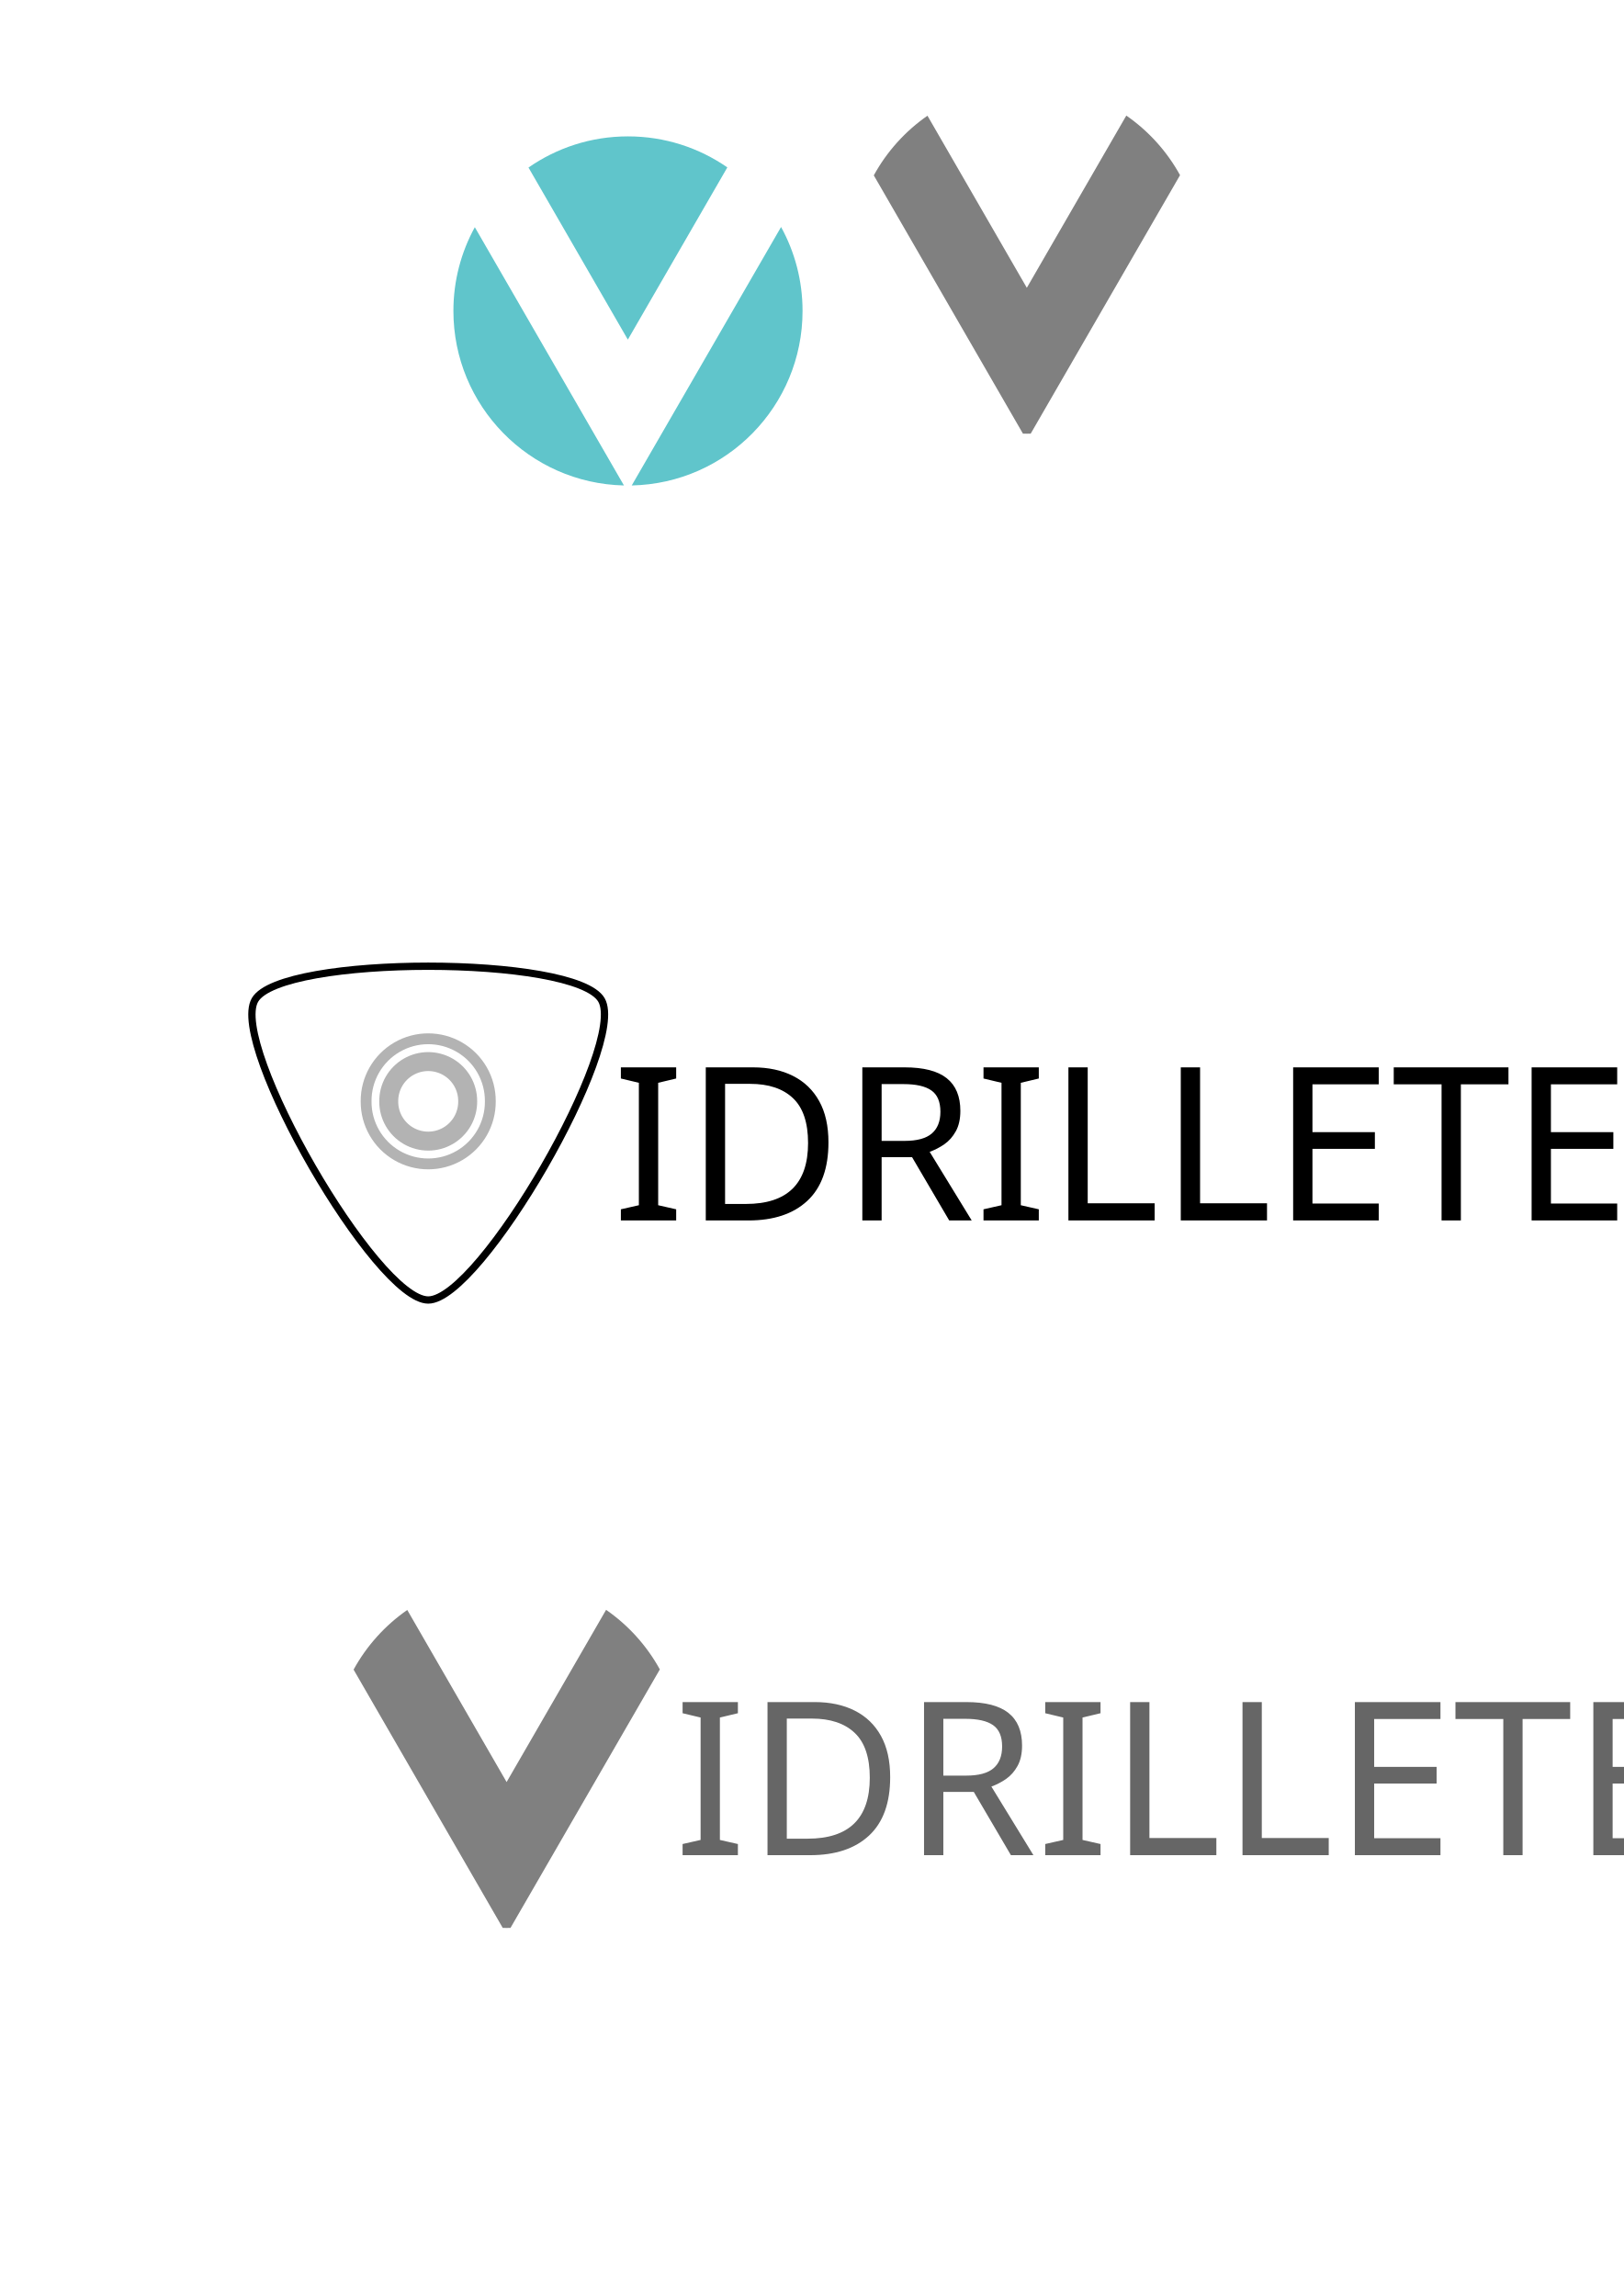
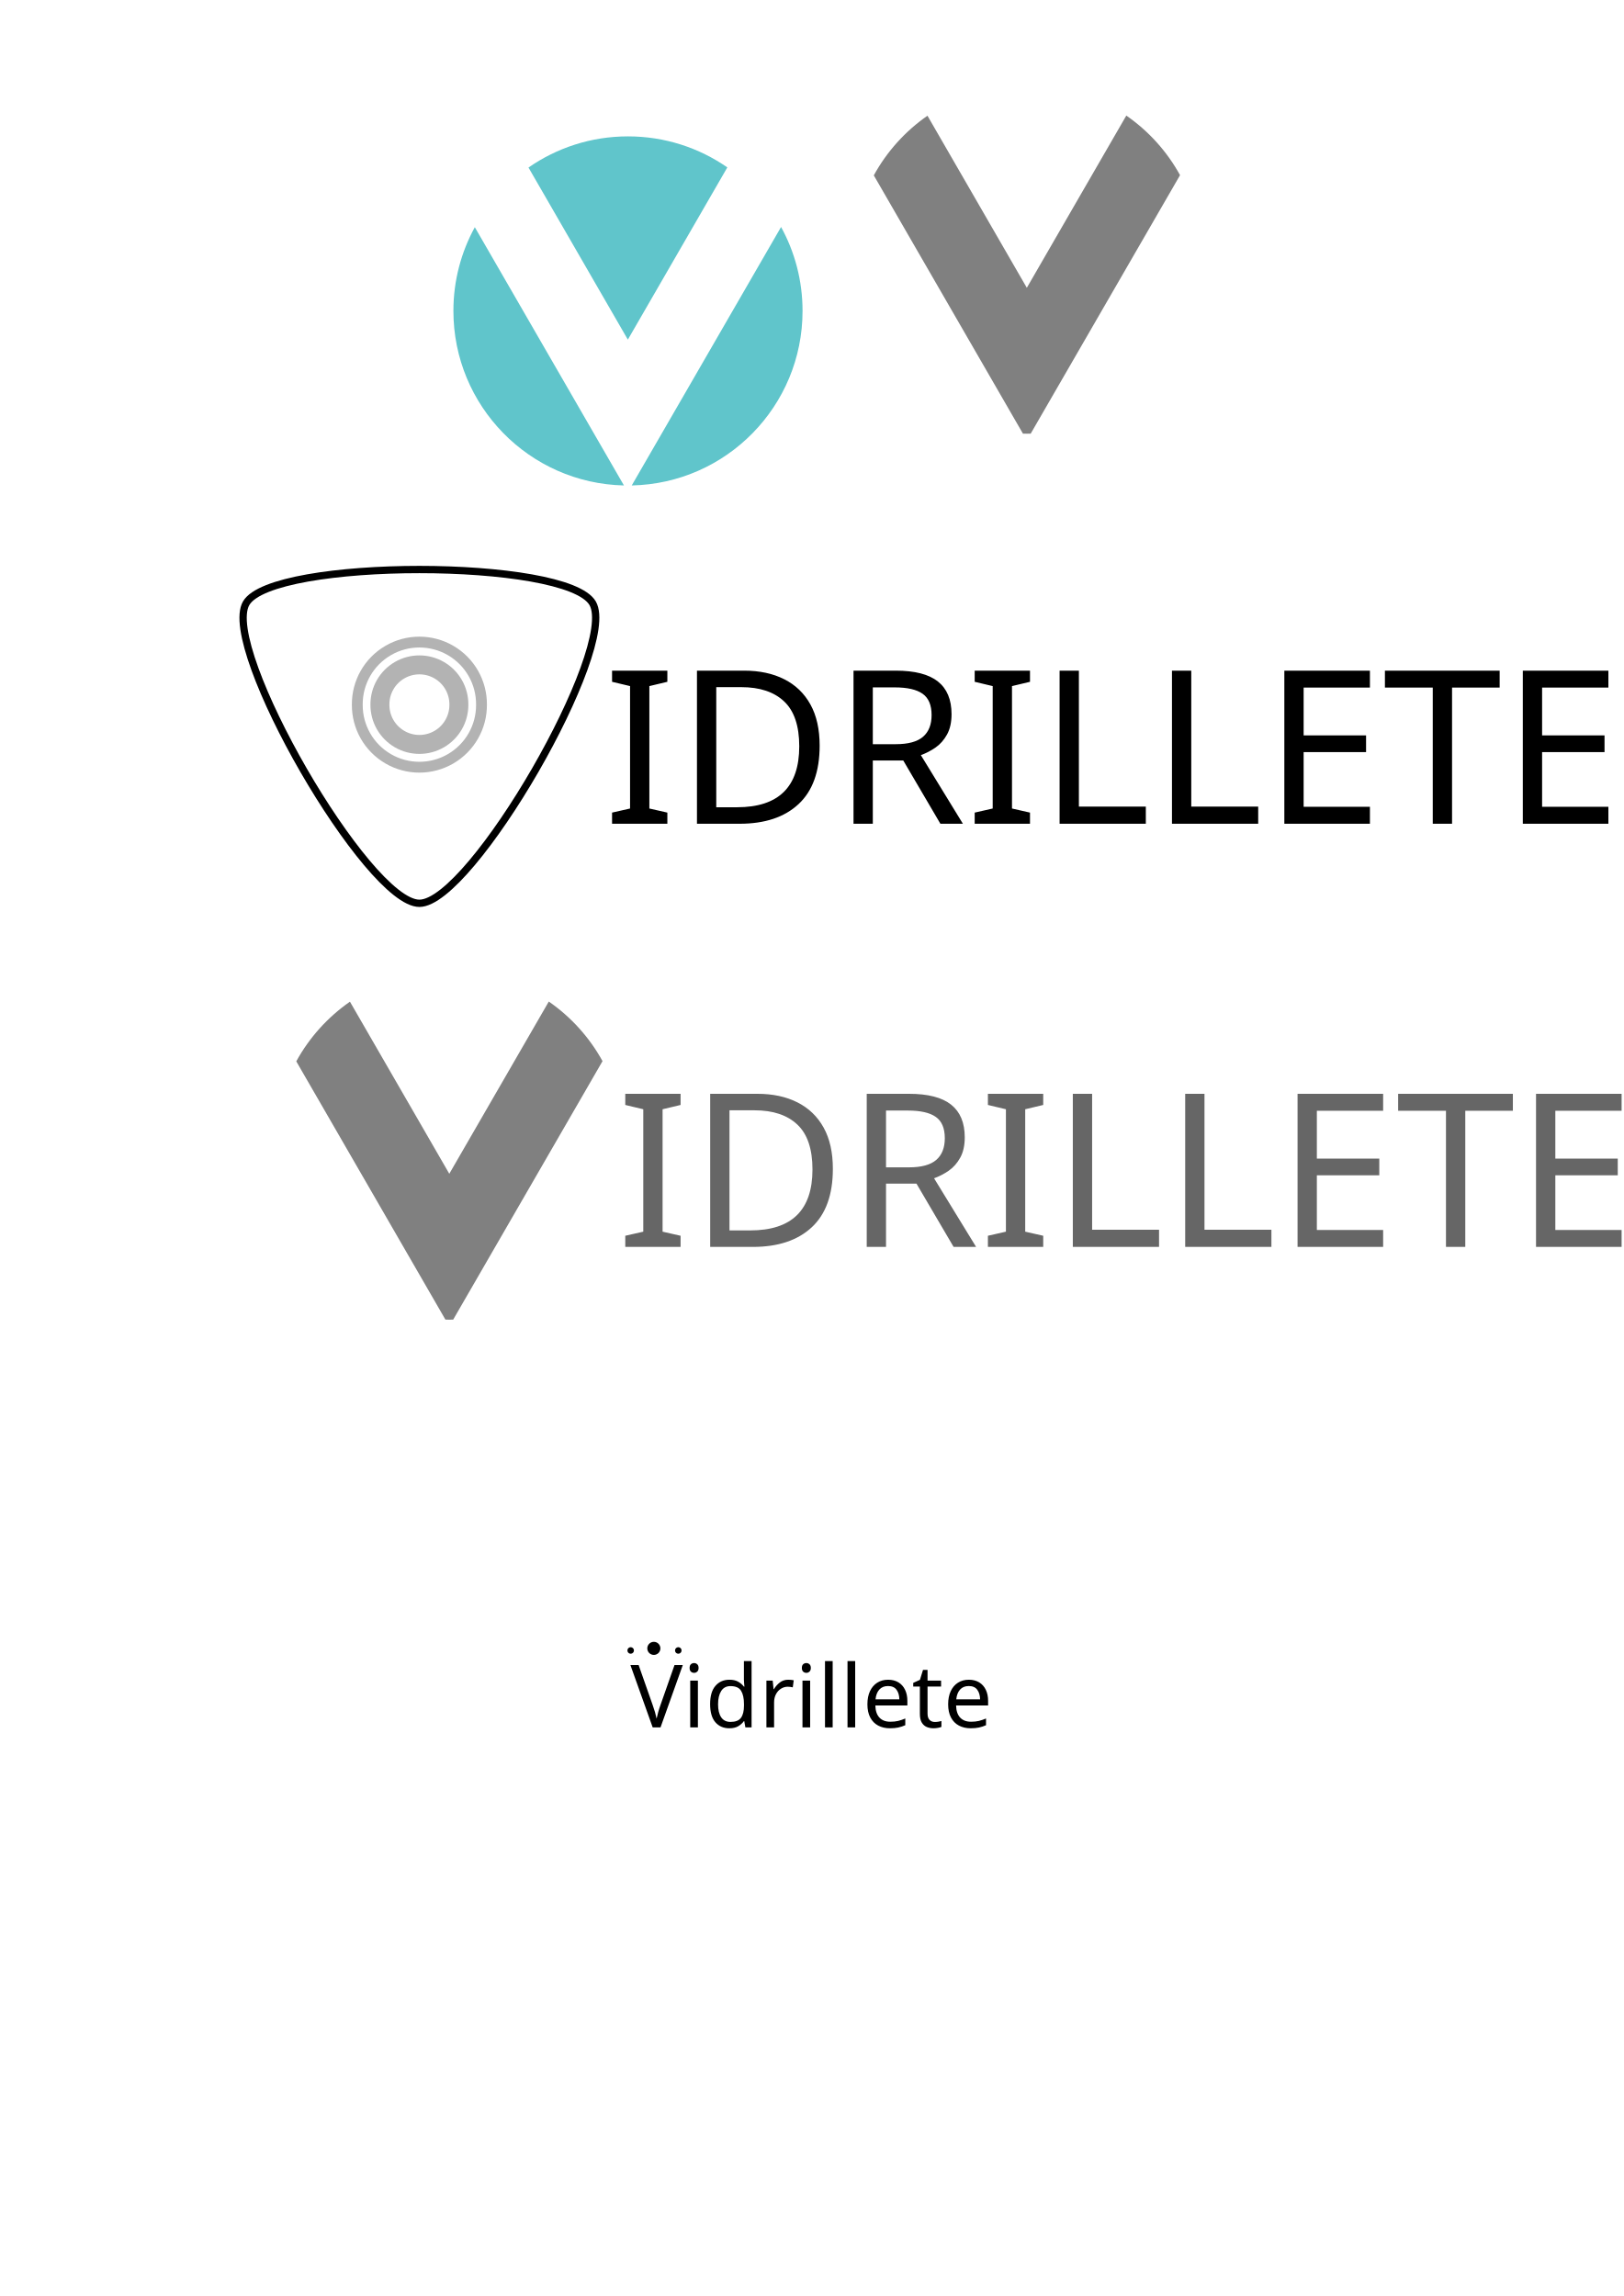
<svg xmlns="http://www.w3.org/2000/svg" width="744.094" height="1052.362" id="svg2" version="1.1">
  <defs id="defs4" />
  <g id="layer1">
-     <path d="m 154.553,738.369 c -20.251,0 -77.628,-99.381 -67.503,-116.918 10.125,-17.538 124.88,-17.538 135.006,-10e-6 10.125,17.538 -47.252,116.918 -67.503,116.918 z" id="path3894" style="fill:none;stroke:#000000;stroke-width:2.845;stroke-miterlimit:4;stroke-opacity:1;stroke-dasharray:none" transform="matrix(1.176187,0,0,1.176187,14.45403,-272.6089)" />
+     <path d="m 154.553,738.369 c -20.251,0 -77.628,-99.381 -67.503,-116.918 10.125,-17.538 124.88,-17.538 135.006,-10e-6 10.125,17.538 -47.252,116.918 -67.503,116.918 z" id="path3894" style="fill:none;stroke:#000000;stroke-width:2.845;stroke-miterlimit:4;stroke-opacity:1;stroke-dasharray:none" transform="matrix(1.176187,0,0,1.176187,10.41343,-454.4364)" />
    <path style="fill:#808080;fill-opacity:1;stroke:none" d="M 516.154,52.974 470.56,131.911 425.029,53.036 c -10.165,7.067 -18.615,16.434 -24.594,27.344 L 468.779,198.755 c 0.614,0.014 1.227,0.031 1.844,0.031 0.575,0 1.146,-0.019 1.719,-0.031 l 68.438,-118.469 c -5.993,-10.904 -14.448,-20.257 -24.625,-27.312 z" id="path3013" />
    <g id="g3826" transform="translate(462.069,-768.4266)" style="fill:#60c5cb;fill-opacity:1;stroke:none">
      <path id="path3013-5" d="m -174.286,830.934 c -16.956,0 -32.653,5.284 -45.594,14.281 l 45.531,78.875 45.594,-78.938 c -12.924,-8.961 -28.613,-14.219 -45.531,-14.219 z m 70.156,41.531 -68.438,118.469 c 43.394,-0.916 78.281,-36.386 78.281,-80 0,-13.95 -3.568,-27.05 -9.844,-38.469 z m -140.344,0.094 c -6.247,11.398 -9.812,24.46 -9.812,38.375 0,43.572 34.82,79.019 78.156,80 l -68.344,-118.375 z" style="fill:#60c5cb;fill-opacity:1;stroke:none" />
    </g>
-     <path transform="matrix(1.053495,0,0,1.053495,-43.20521,-98.36998)" d="m 244.457,572.54 a 17.173,17.173 0 1 1 -34.345,0 17.173,17.173 0 1 1 34.345,0 z" id="path3931" style="fill:none;stroke:#b3b3b3;stroke-width:8.247;stroke-miterlimit:4;stroke-dasharray:none" />
-     <path transform="matrix(1.657339,0,0,1.657339,-180.4497,-444.0951)" d="m 244.457,572.54 a 17.173,17.173 0 1 1 -34.345,0 17.173,17.173 0 1 1 34.345,0 z" id="path3935" style="fill:none;stroke:#b3b3b3;stroke-width:2.996;stroke-miterlimit:4;stroke-dasharray:none" />
-     <text xml:space="preserve" style="font-size:98.275px;font-style:normal;font-weight:normal;line-height:125%;letter-spacing:0px;word-spacing:0px;fill:#000000;fill-opacity:1;stroke:none;font-family:Sans" x="280.59" y="559.392" id="text3939">
-       <tspan id="tspan3941" x="280.59" y="559.392" style="font-style:normal;font-variant:normal;font-weight:normal;font-stretch:normal;font-family:Sawasdee;-inkscape-font-specification:Sawasdee">IDRILLETE</tspan>
+     <path transform="matrix(1.053495,0,0,1.053495,-47.24582,-280.1974)" d="m 244.457,572.54 a 17.173,17.173 0 1 1 -34.345,0 17.173,17.173 0 1 1 34.345,0 z" id="path3931" style="fill:none;stroke:#b3b3b3;stroke-width:8.247;stroke-miterlimit:4;stroke-dasharray:none" />
+     <path transform="matrix(1.657339,0,0,1.657339,-184.4903,-625.9226)" d="m 244.457,572.54 a 17.173,17.173 0 1 1 -34.345,0 17.173,17.173 0 1 1 34.345,0 z" id="path3935" style="fill:none;stroke:#b3b3b3;stroke-width:2.996;stroke-miterlimit:4;stroke-dasharray:none" />
+     <text xml:space="preserve" style="font-size:98.275px;font-style:normal;font-weight:normal;line-height:125%;letter-spacing:0px;word-spacing:0px;fill:#000000;fill-opacity:1;stroke:none;font-family:Sans" x="276.549" y="377.565" id="text3939">
+       <tspan id="tspan3941" x="276.549" y="377.565" style="font-style:normal;font-variant:normal;font-weight:normal;font-stretch:normal;font-family:Sawasdee;-inkscape-font-specification:Sawasdee">IDRILLETE</tspan>
    </text>
-     <path id="path3943" d="m 277.758,737.857 -45.594,78.938 -45.531,-78.875 c -10.165,7.067 -18.615,16.434 -24.594,27.344 l 68.344,118.375 c 0.614,0.014 1.227,0.031 1.844,0.031 0.575,0 1.146,-0.019 1.719,-0.031 l 68.438,-118.469 c -5.993,-10.904 -14.448,-20.257 -24.625,-27.312 z" style="fill:#808080;fill-opacity:1;stroke:none" />
-     <text id="text3945" y="850.316" x="308.874" style="font-size:98.275px;font-style:normal;font-weight:normal;line-height:125%;letter-spacing:0px;word-spacing:0px;fill:#666666;fill-opacity:1;stroke:none;font-family:Sawasdee;stroke-width:0.7;stroke-miterlimit:4;stroke-dasharray:none;-inkscape-font-specification:Sawasdee;font-stretch:normal;font-variant:normal" xml:space="preserve">
-       <tspan style="font-style:normal;font-variant:normal;font-weight:normal;font-stretch:normal;font-family:Sawasdee;-inkscape-font-specification:Sawasdee;stroke:none;fill:#666666;stroke-width:0.7;stroke-miterlimit:4;stroke-dasharray:none" y="850.316" x="308.874" id="tspan3947">IDRILLETE</tspan>
+     <path id="path3943" d="m 251.494,459.055 -45.594,78.938 -45.531,-78.875 c -10.165,7.067 -18.615,16.434 -24.594,27.344 l 68.344,118.375 c 0.614,0.014 1.227,0.031 1.844,0.031 0.575,0 1.146,-0.019 1.719,-0.031 l 68.438,-118.469 c -5.993,-10.904 -14.448,-20.257 -24.625,-27.312 z" style="fill:#808080;fill-opacity:1;stroke:none" />
+     <text id="text3945" y="571.514" x="282.61" style="font-size:98.275px;font-style:normal;font-variant:normal;font-weight:normal;font-stretch:normal;line-height:125%;letter-spacing:0px;word-spacing:0px;fill:#666666;fill-opacity:1;stroke:none;font-family:Sawasdee;-inkscape-font-specification:Sawasdee" xml:space="preserve">
+       <tspan style="font-style:normal;font-variant:normal;font-weight:normal;font-stretch:normal;fill:#666666;stroke:none;font-family:Sawasdee;-inkscape-font-specification:Sawasdee" y="571.514" x="282.61" id="tspan3947">IDRILLETE</tspan>
    </text>
+     <text xml:space="preserve" style="font-size:40px;font-style:normal;font-weight:normal;line-height:125%;letter-spacing:0px;word-spacing:0px;fill:#000000;fill-opacity:1;stroke:none;font-family:Sans" x="288.904" y="791.743" id="text3002">
+       <tspan id="tspan3004" x="288.904" y="791.743" style="-inkscape-font-specification:Dosis;font-family:Dosis;font-weight:normal;font-style:normal;font-stretch:normal;font-variant:normal">Vidrillete</tspan>
+     </text>
+     <path transform="matrix(2.31793,0,0,1.979899,-427.8994,-760.7967)" d="m 315.168,765.858 a 1.294,1.515 0 1 1 -2.589,0 1.294,1.515 0 1 1 2.589,0 z" id="path3022" style="fill:#000000;fill-opacity:1;stroke:none" />
+     <path style="fill:#000000;fill-opacity:1;stroke:none" id="path3024" d="m 315.168,765.858 a 1.294,1.515 0 1 1 -2.589,0 1.294,1.515 0 1 1 2.589,0 z" transform="matrix(1.158965,0,0,0.9899495,-74.74843,-1.680774)" />
+     <path transform="matrix(1.158965,0,0,0.9899494,-52.92567,-1.680755)" d="m 315.168,765.858 a 1.294,1.515 0 1 1 -2.589,0 1.294,1.515 0 1 1 2.589,0 z" id="path3026" style="fill:#000000;fill-opacity:1;stroke:none" />
  </g>
</svg>
